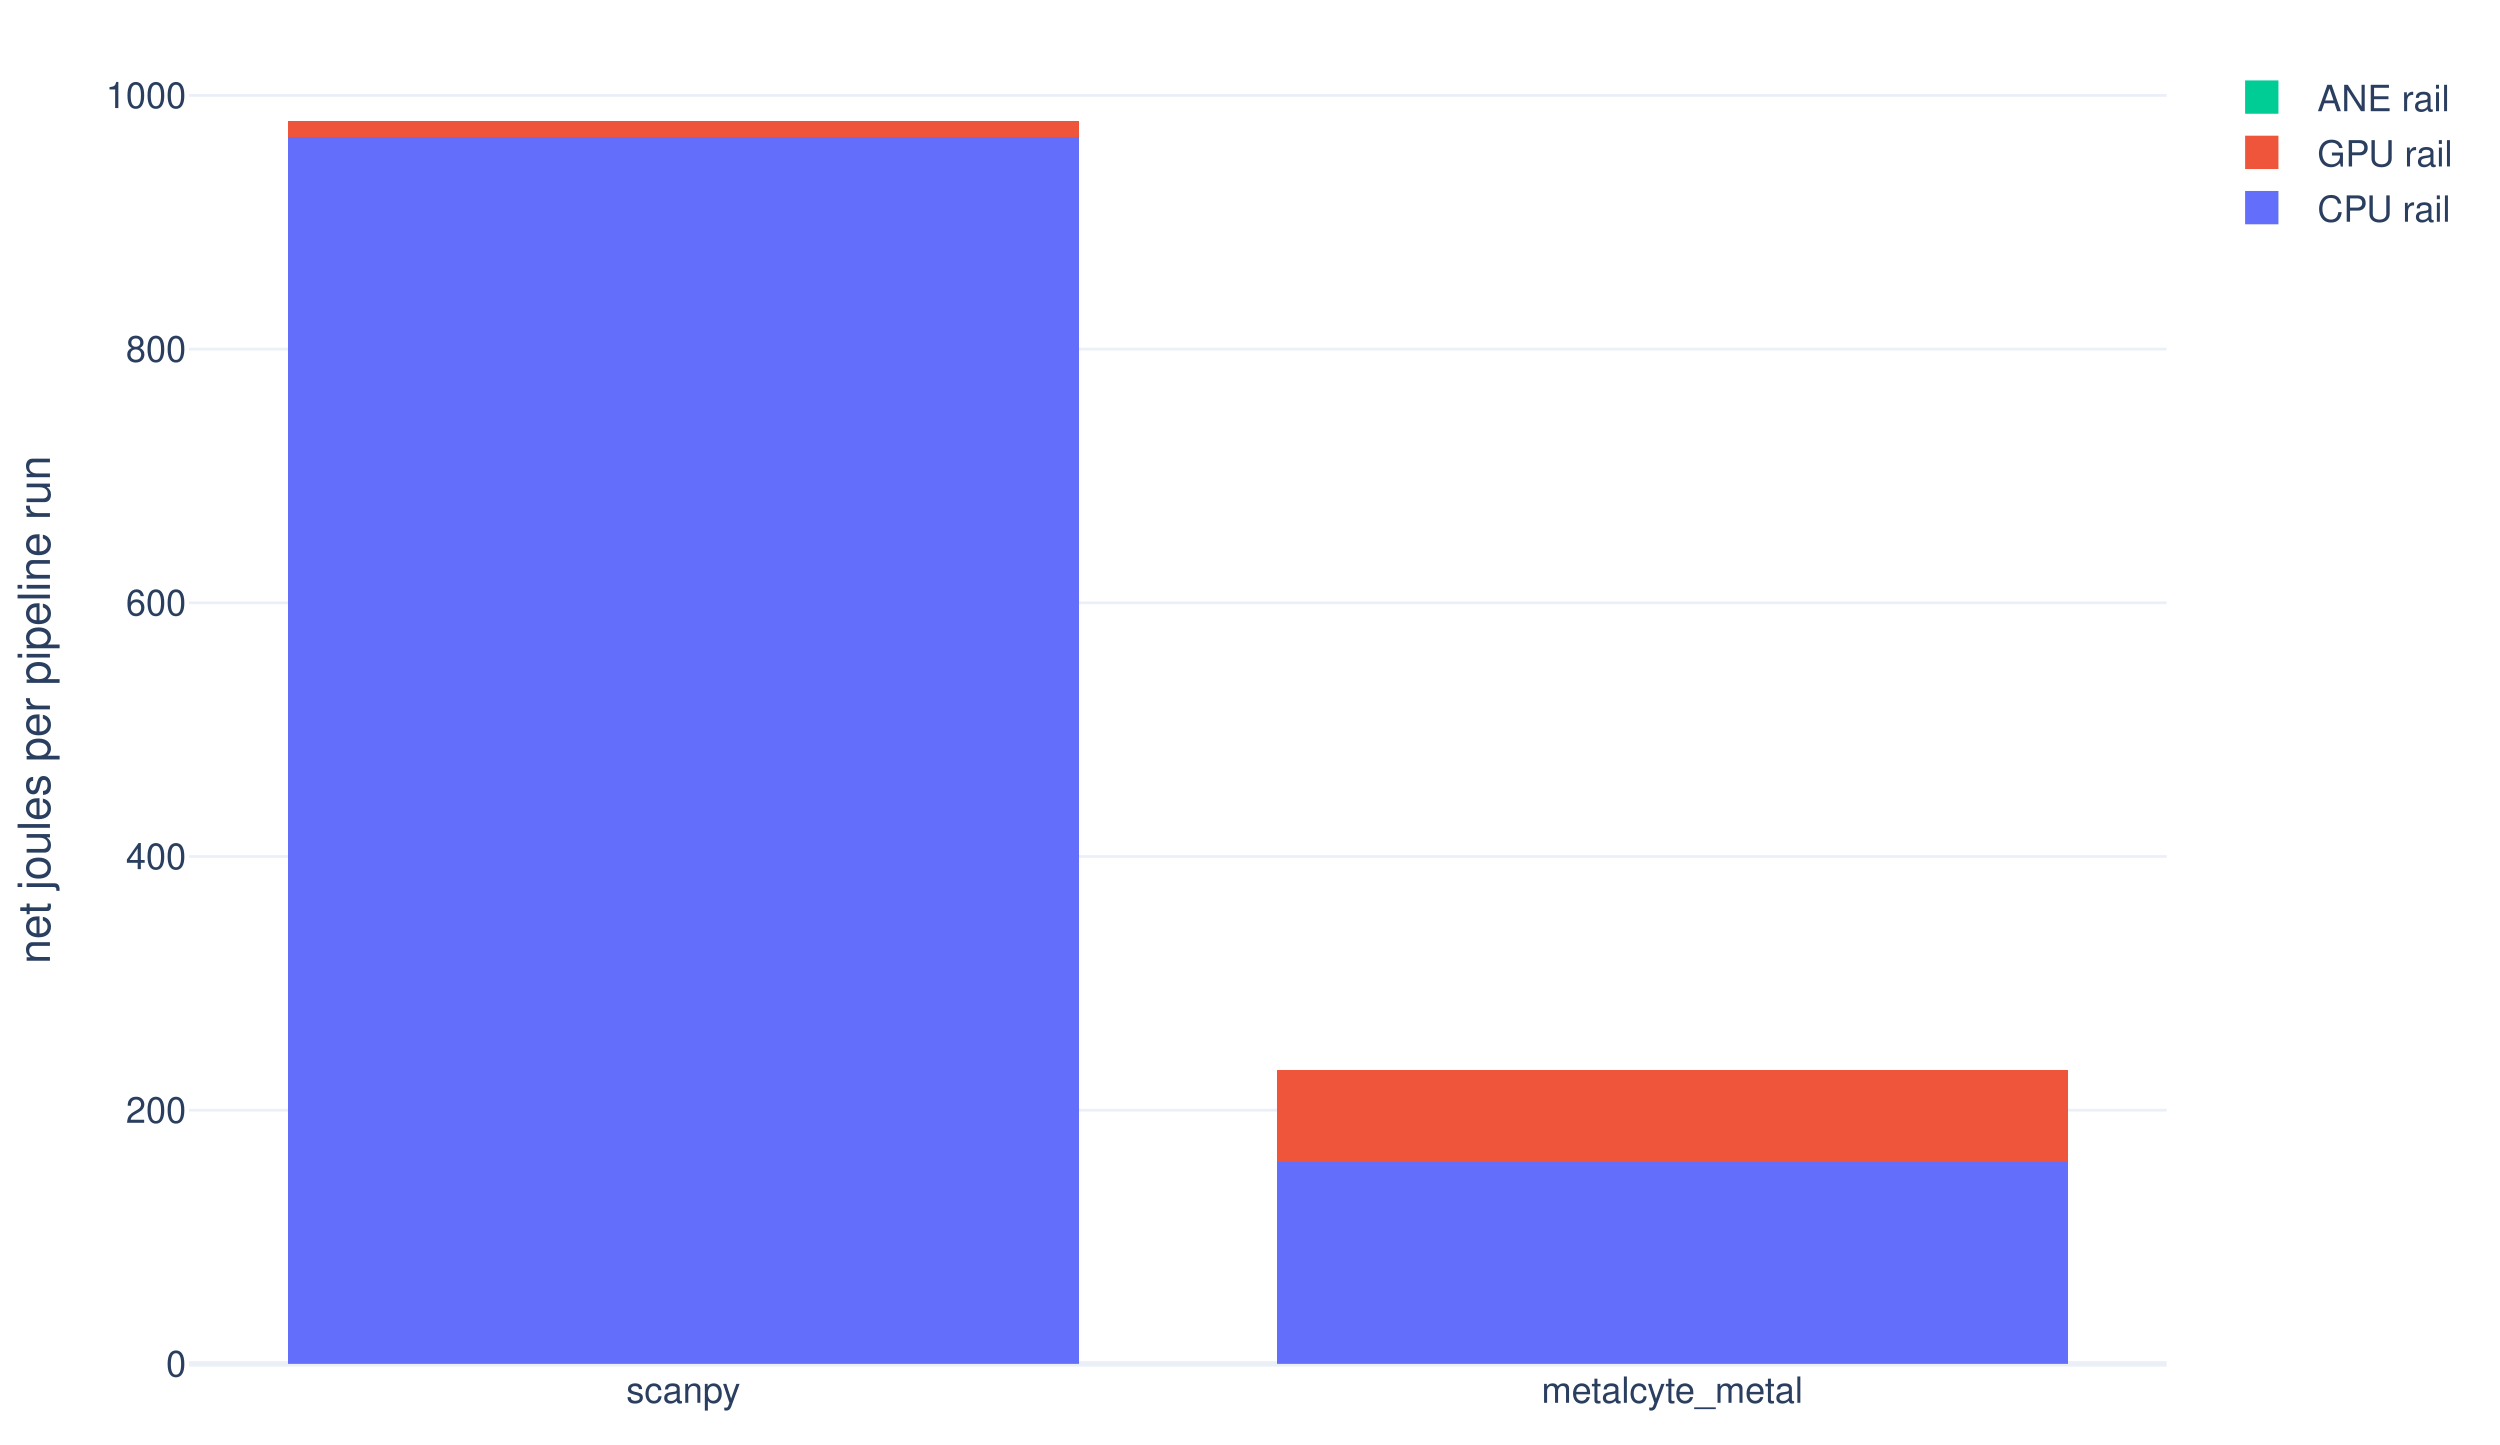
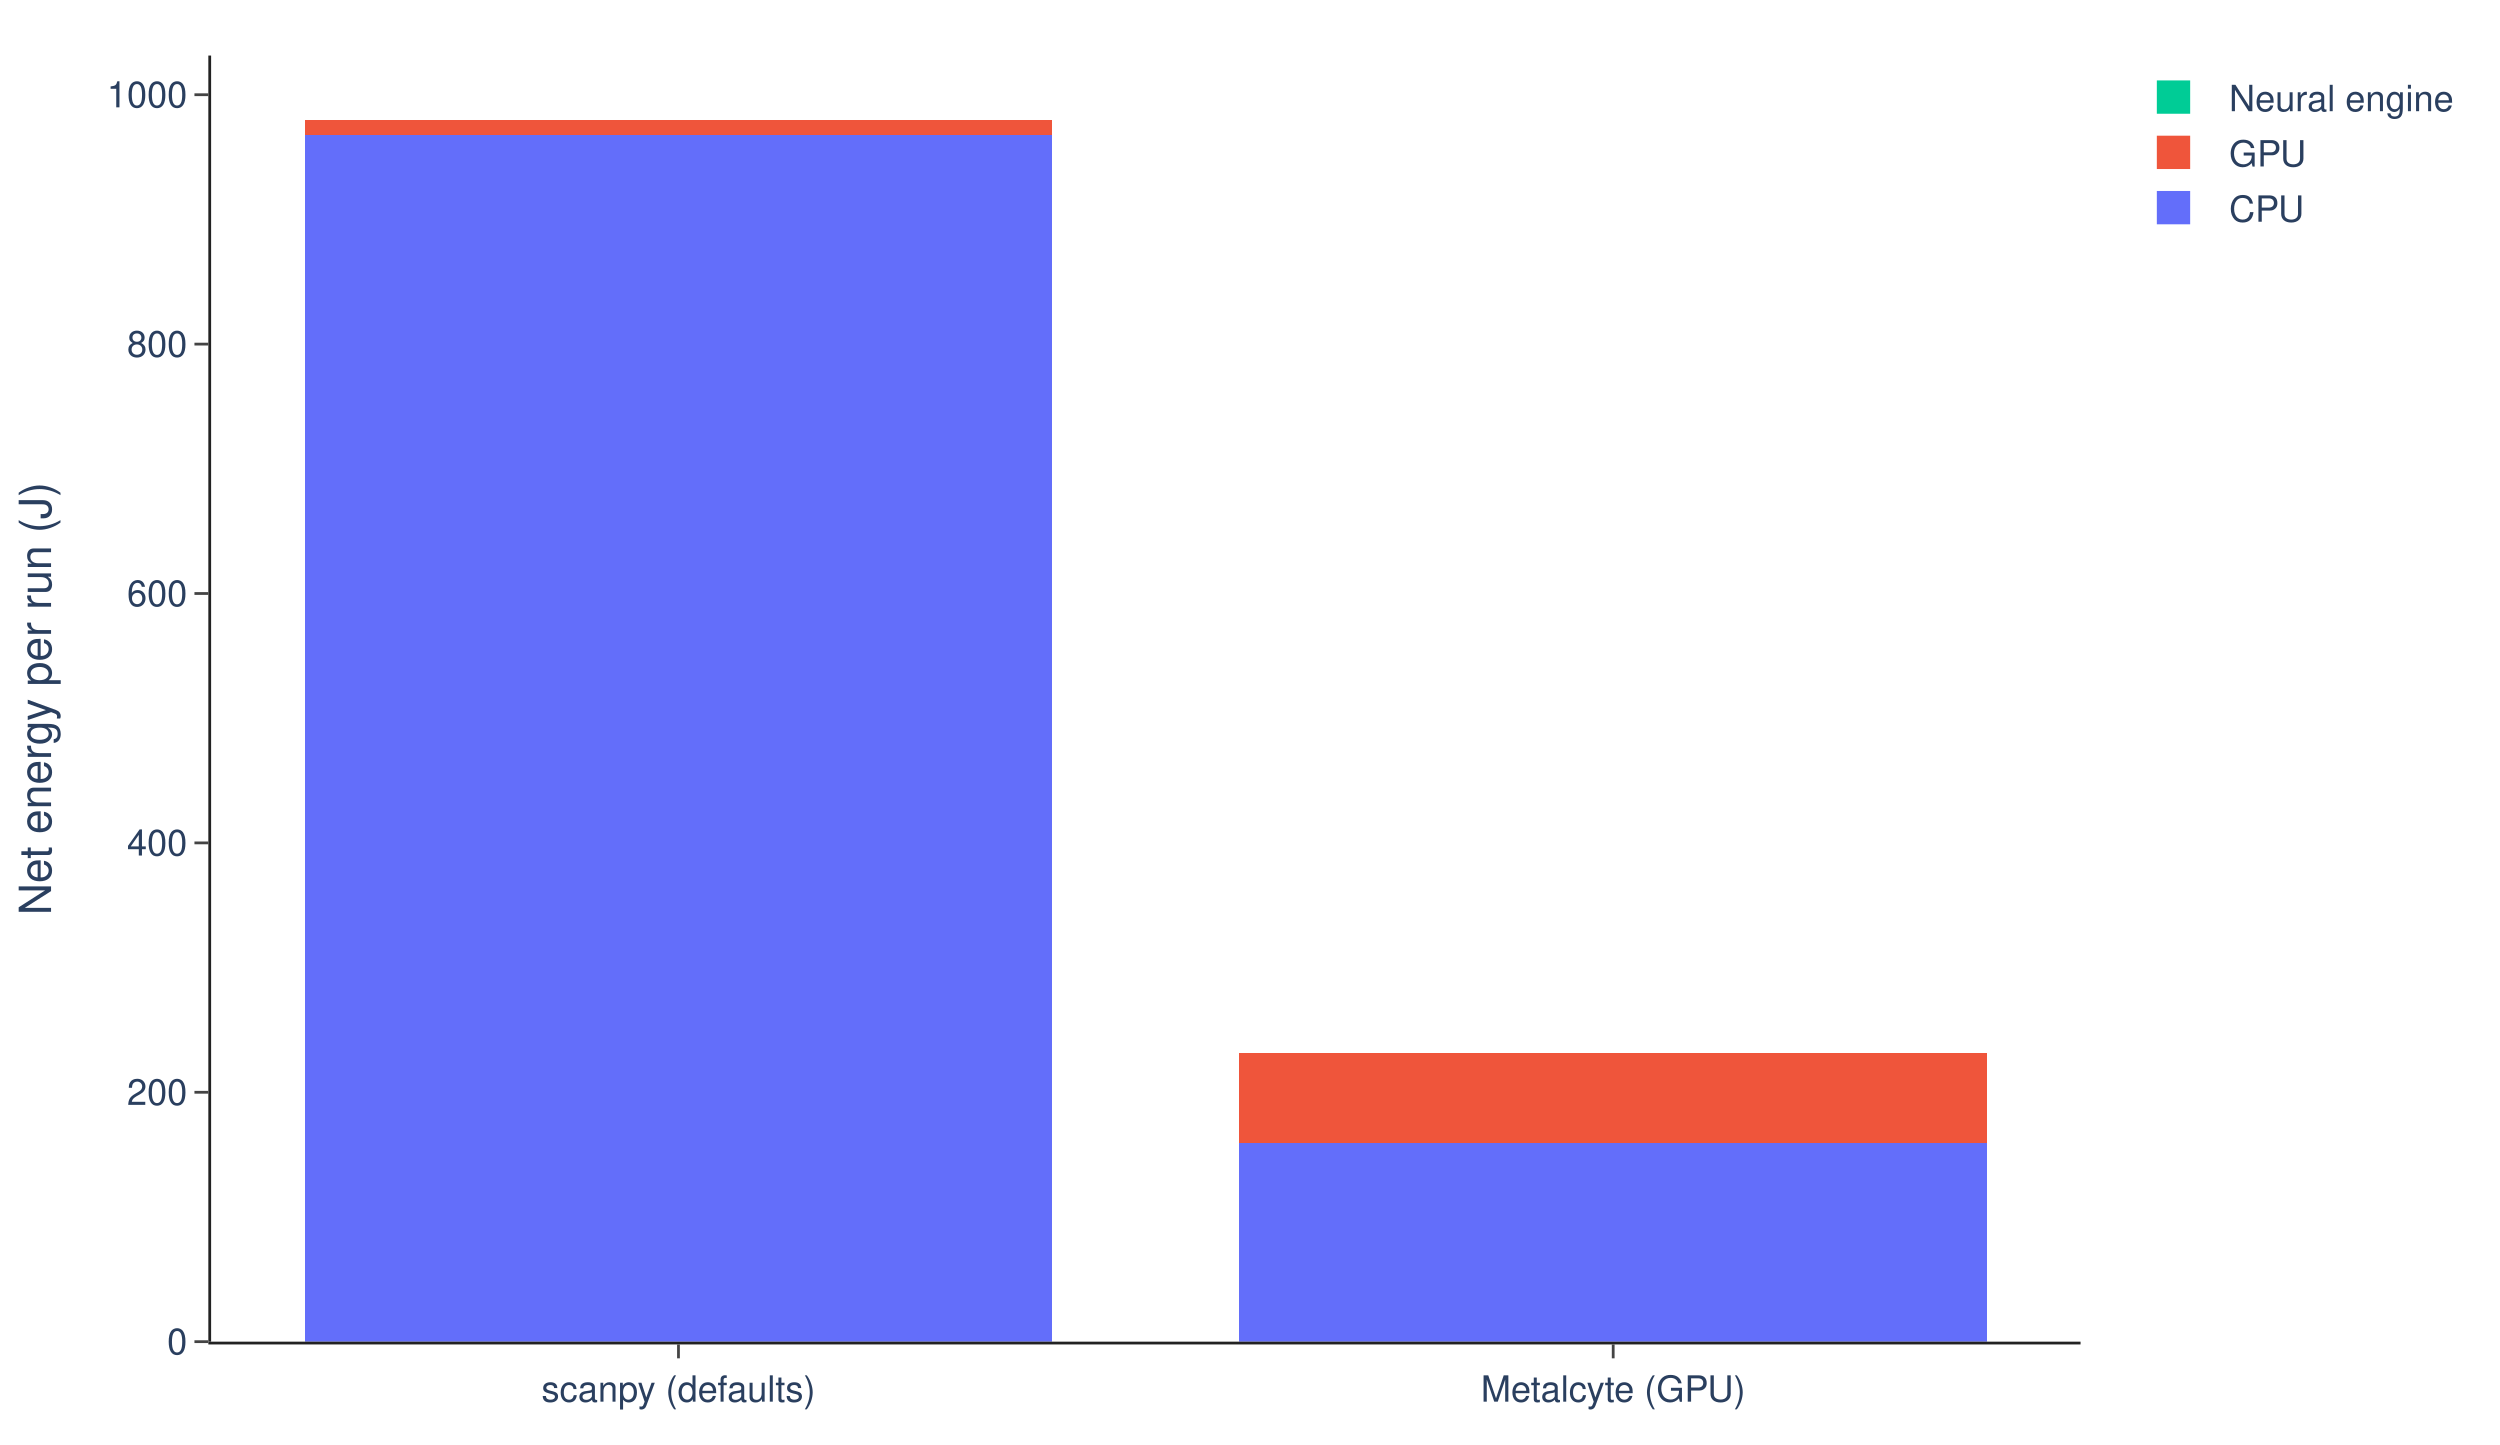
<svg xmlns="http://www.w3.org/2000/svg" class="main-svg" width="900" height="520" style="" viewBox="0 0 900 520">
  <rect x="0" y="0" width="900" height="520" style="fill: rgb(255, 255, 255); fill-opacity: 1;" />
-   <defs id="defs-1e8655">
+   <defs id="defs-1d0242">
    <g class="clips">
-       <clipPath id="clip1e8655xyplot" class="plotclip">
-         <rect width="712" height="471" />
-       </clipPath>
-       <clipPath class="axesclip" id="clip1e8655x">
-         <rect x="68" y="0" width="712" height="520" />
-       </clipPath>
-       <clipPath class="axesclip" id="clip1e8655y">
-         <rect x="0" y="20" width="900" height="471" />
-       </clipPath>
-       <clipPath class="axesclip" id="clip1e8655xy">
-         <rect x="68" y="20" width="712" height="471" />
+       <clipPath id="clip1d0242xyplot" class="plotclip">
+         <rect width="673" height="463" />
+       </clipPath>
+       <clipPath class="axesclip" id="clip1d0242x">
+         <rect x="76" y="0" width="673" height="520" />
+       </clipPath>
+       <clipPath class="axesclip" id="clip1d0242y">
+         <rect x="0" y="20" width="900" height="463" />
+       </clipPath>
+       <clipPath class="axesclip" id="clip1d0242xy">
+         <rect x="76" y="20" width="673" height="463" />
      </clipPath>
    </g>
    <g class="gradients" />
    <g class="patterns" />
  </defs>
  <g class="bglayer" />
  <g class="layer-below">
    <g class="imagelayer" />
    <g class="shapelayer" />
  </g>
  <g class="cartesianlayer">
    <g class="subplot xy">
      <g class="layer-subplot">
        <g class="shapelayer" />
        <g class="imagelayer" />
      </g>
      <g class="minor-gridlayer">
        <g class="x" />
        <g class="y" />
      </g>
      <g class="gridlayer">
        <g class="x" />
-         <g class="y">
-           <path class="ygrid crisp" transform="translate(0,399.67)" d="M68,0h712" style="stroke: rgb(235, 240, 248); stroke-opacity: 1; stroke-width: 1px;" />
-           <path class="ygrid crisp" transform="translate(0,308.34)" d="M68,0h712" style="stroke: rgb(235, 240, 248); stroke-opacity: 1; stroke-width: 1px;" />
-           <path class="ygrid crisp" transform="translate(0,217.01)" d="M68,0h712" style="stroke: rgb(235, 240, 248); stroke-opacity: 1; stroke-width: 1px;" />
-           <path class="ygrid crisp" transform="translate(0,125.68)" d="M68,0h712" style="stroke: rgb(235, 240, 248); stroke-opacity: 1; stroke-width: 1px;" />
-           <path class="ygrid crisp" transform="translate(0,34.35)" d="M68,0h712" style="stroke: rgb(235, 240, 248); stroke-opacity: 1; stroke-width: 1px;" />
-         </g>
-       </g>
-       <g class="zerolinelayer">
-         <path class="yzl zl crisp" transform="translate(0,491)" d="M68,0h712" style="stroke: rgb(235, 240, 248); stroke-opacity: 1; stroke-width: 2px;" />
-       </g>
+         <g class="y" />
+       </g>
+       <g class="zerolinelayer" />
      <g class="layer-between">
        <g class="shapelayer" />
        <g class="imagelayer" />
      </g>
      <path class="xlines-below" />
      <path class="ylines-below" />
      <g class="overlines-below" />
      <g class="xaxislayer-below" />
      <g class="yaxislayer-below" />
      <g class="overaxes-below" />
      <g class="overplot">
-         <g class="xy" transform="translate(68,20)" clip-path="url(#clip1e8655xyplot)">
+         <g class="xy" transform="translate(76,20)" clip-path="url(#clip1d0242xyplot)">
          <g class="barlayer mlayer">
            <g class="trace bars" shape-rendering="crispEdges" style="opacity: 1;">
              <g class="points">
                <g class="point">
-                   <path d="M35.6,471V23.55H320.4V471Z" style="vector-effect: none; opacity: 1; stroke-width: 0px; fill: rgb(99, 110, 250); fill-opacity: 1;" />
-                 </g>
-                 <g class="point">
-                   <path d="M391.6,471V398.29H676.4V471Z" style="vector-effect: none; opacity: 1; stroke-width: 0px; fill: rgb(99, 110, 250); fill-opacity: 1;" />
+                   <path d="M33.65,463V23.15H302.85V463Z" style="vector-effect: none; opacity: 1; stroke-width: 0px; fill: rgb(99, 110, 250); fill-opacity: 1;" />
+                 </g>
+                 <g class="point">
+                   <path d="M370.15,463V391.53H639.35V463Z" style="vector-effect: none; opacity: 1; stroke-width: 0px; fill: rgb(99, 110, 250); fill-opacity: 1;" />
                </g>
              </g>
            </g>
            <g class="trace bars" shape-rendering="crispEdges" style="opacity: 1;">
              <g class="points">
                <g class="point">
-                   <path d="M35.6,23.55V29.24H320.4V23.55Z" style="vector-effect: none; opacity: 1; stroke-width: 0px; fill: rgb(239, 85, 59); fill-opacity: 1;" />
-                 </g>
-                 <g class="point">
-                   <path d="M391.6,398.29V365.22H676.4V398.29Z" style="vector-effect: none; opacity: 1; stroke-width: 0px; fill: rgb(239, 85, 59); fill-opacity: 1;" />
+                   <path d="M33.65,23.15V28.74H302.85V23.15Z" style="vector-effect: none; opacity: 1; stroke-width: 0px; fill: rgb(239, 85, 59); fill-opacity: 1;" />
+                 </g>
+                 <g class="point">
+                   <path d="M370.15,391.53V359.01H639.35V391.53Z" style="vector-effect: none; opacity: 1; stroke-width: 0px; fill: rgb(239, 85, 59); fill-opacity: 1;" />
                </g>
              </g>
            </g>
            <g class="trace bars" shape-rendering="crispEdges" style="opacity: 1;">
              <g class="points">
                <g class="point">
                  <path d="M0,0Z" style="vector-effect: none; opacity: 1; stroke-width: 0px; fill: rgb(0, 204, 150); fill-opacity: 1;" />
                </g>
                <g class="point">
                  <path d="M0,0Z" style="vector-effect: none; opacity: 1; stroke-width: 0px; fill: rgb(0, 204, 150); fill-opacity: 1;" />
                </g>
              </g>
            </g>
          </g>
        </g>
      </g>
      <g class="zerolinelayer-above" />
-       <path class="xlines-above crisp" d="M0,0" style="fill: none;" />
-       <path class="ylines-above crisp" d="M0,0" style="fill: none;" />
+       <path class="xlines-above crisp" d="M75,483.5H749" style="fill: none; stroke-width: 1px; stroke: rgb(34, 34, 34); stroke-opacity: 1;" />
+       <path class="ylines-above crisp" d="M75.5,20V483" style="fill: none; stroke-width: 1px; stroke: rgb(34, 34, 34); stroke-opacity: 1;" />
      <g class="overlines-above" />
      <g class="xaxislayer-above">
+         <path class="xtick ticks crisp" d="M0,484v5" transform="translate(244.25,0)" style="stroke: rgb(68, 68, 68); stroke-opacity: 1; stroke-width: 1px;" />
+         <path class="xtick ticks crisp" d="M0,484v5" transform="translate(580.75,0)" style="stroke: rgb(68, 68, 68); stroke-opacity: 1; stroke-width: 1px;" />
        <g class="xtick">
-           <text text-anchor="middle" x="0" y="505" transform="translate(246,0)" style="font-family: 'Helvetica Neue', Helvetica, Arial, sans-serif; font-size: 13px; fill: rgb(42, 63, 95); fill-opacity: 1; white-space: pre;">scanpy</text>
+           <text text-anchor="middle" x="0" y="504.6" transform="translate(244.25,0)" style="font-family: 'Helvetica Neue', Helvetica, Arial, sans-serif; font-size: 13px; fill: rgb(42, 63, 95); fill-opacity: 1; white-space: pre;">scanpy (defaults)</text>
        </g>
        <g class="xtick">
-           <text text-anchor="middle" x="0" y="505" transform="translate(602,0)" style="font-family: 'Helvetica Neue', Helvetica, Arial, sans-serif; font-size: 13px; fill: rgb(42, 63, 95); fill-opacity: 1; white-space: pre;">metalcyte_metal</text>
+           <text text-anchor="middle" x="0" y="504.6" transform="translate(580.75,0)" style="font-family: 'Helvetica Neue', Helvetica, Arial, sans-serif; font-size: 13px; fill: rgb(42, 63, 95); fill-opacity: 1; white-space: pre;">Metalcyte (GPU)</text>
        </g>
      </g>
      <g class="yaxislayer-above">
-         <g class="ytick">
-           <text text-anchor="end" x="67" y="4.55" transform="translate(0,491)" style="font-family: 'Helvetica Neue', Helvetica, Arial, sans-serif; font-size: 13px; fill: rgb(42, 63, 95); fill-opacity: 1; white-space: pre;">0</text>
-         </g>
-         <g class="ytick">
-           <text text-anchor="end" x="67" y="4.55" style="font-family: 'Helvetica Neue', Helvetica, Arial, sans-serif; font-size: 13px; fill: rgb(42, 63, 95); fill-opacity: 1; white-space: pre;" transform="translate(0,399.67)">200</text>
-         </g>
-         <g class="ytick">
-           <text text-anchor="end" x="67" y="4.55" style="font-family: 'Helvetica Neue', Helvetica, Arial, sans-serif; font-size: 13px; fill: rgb(42, 63, 95); fill-opacity: 1; white-space: pre;" transform="translate(0,308.34)">400</text>
-         </g>
-         <g class="ytick">
-           <text text-anchor="end" x="67" y="4.55" style="font-family: 'Helvetica Neue', Helvetica, Arial, sans-serif; font-size: 13px; fill: rgb(42, 63, 95); fill-opacity: 1; white-space: pre;" transform="translate(0,217.01)">600</text>
-         </g>
-         <g class="ytick">
-           <text text-anchor="end" x="67" y="4.55" style="font-family: 'Helvetica Neue', Helvetica, Arial, sans-serif; font-size: 13px; fill: rgb(42, 63, 95); fill-opacity: 1; white-space: pre;" transform="translate(0,125.68)">800</text>
-         </g>
-         <g class="ytick">
-           <text text-anchor="end" x="67" y="4.55" style="font-family: 'Helvetica Neue', Helvetica, Arial, sans-serif; font-size: 13px; fill: rgb(42, 63, 95); fill-opacity: 1; white-space: pre;" transform="translate(0,34.35)">1000</text>
+         <path class="ytick ticks crisp" d="M75,0h-5" transform="translate(0,483)" style="stroke: rgb(68, 68, 68); stroke-opacity: 1; stroke-width: 1px;" />
+         <path class="ytick ticks crisp" d="M75,0h-5" transform="translate(0,393.22)" style="stroke: rgb(68, 68, 68); stroke-opacity: 1; stroke-width: 1px;" />
+         <path class="ytick ticks crisp" d="M75,0h-5" transform="translate(0,303.44)" style="stroke: rgb(68, 68, 68); stroke-opacity: 1; stroke-width: 1px;" />
+         <path class="ytick ticks crisp" d="M75,0h-5" transform="translate(0,213.66)" style="stroke: rgb(68, 68, 68); stroke-opacity: 1; stroke-width: 1px;" />
+         <path class="ytick ticks crisp" d="M75,0h-5" transform="translate(0,123.88)" style="stroke: rgb(68, 68, 68); stroke-opacity: 1; stroke-width: 1px;" />
+         <path class="ytick ticks crisp" d="M75,0h-5" transform="translate(0,34.1)" style="stroke: rgb(68, 68, 68); stroke-opacity: 1; stroke-width: 1px;" />
+         <g class="ytick">
+           <text text-anchor="end" x="67.4" y="4.55" transform="translate(0,483)" style="font-family: 'Helvetica Neue', Helvetica, Arial, sans-serif; font-size: 13px; fill: rgb(42, 63, 95); fill-opacity: 1; white-space: pre;">0</text>
+         </g>
+         <g class="ytick">
+           <text text-anchor="end" x="67.4" y="4.55" style="font-family: 'Helvetica Neue', Helvetica, Arial, sans-serif; font-size: 13px; fill: rgb(42, 63, 95); fill-opacity: 1; white-space: pre;" transform="translate(0,393.22)">200</text>
+         </g>
+         <g class="ytick">
+           <text text-anchor="end" x="67.4" y="4.55" style="font-family: 'Helvetica Neue', Helvetica, Arial, sans-serif; font-size: 13px; fill: rgb(42, 63, 95); fill-opacity: 1; white-space: pre;" transform="translate(0,303.44)">400</text>
+         </g>
+         <g class="ytick">
+           <text text-anchor="end" x="67.4" y="4.55" style="font-family: 'Helvetica Neue', Helvetica, Arial, sans-serif; font-size: 13px; fill: rgb(42, 63, 95); fill-opacity: 1; white-space: pre;" transform="translate(0,213.66)">600</text>
+         </g>
+         <g class="ytick">
+           <text text-anchor="end" x="67.4" y="4.55" style="font-family: 'Helvetica Neue', Helvetica, Arial, sans-serif; font-size: 13px; fill: rgb(42, 63, 95); fill-opacity: 1; white-space: pre;" transform="translate(0,123.88)">800</text>
+         </g>
+         <g class="ytick">
+           <text text-anchor="end" x="67.4" y="4.55" style="font-family: 'Helvetica Neue', Helvetica, Arial, sans-serif; font-size: 13px; fill: rgb(42, 63, 95); fill-opacity: 1; white-space: pre;" transform="translate(0,34.1)">1000</text>
        </g>
      </g>
      <g class="overaxes-above" />
    </g>
  </g>
  <g class="polarlayer" />
  <g class="smithlayer" />
  <g class="ternarylayer" />
  <g class="geolayer" />
  <g class="funnelarealayer" />
  <g class="pielayer" />
  <g class="iciclelayer" />
  <g class="treemaplayer" />
  <g class="sunburstlayer" />
  <g class="glimages" />
-   <defs id="topdefs-1e8655">
+   <defs id="topdefs-1d0242">
    <g class="clips" />
-     <clipPath id="legend1e8655">
-       <rect width="94" height="70" x="0" y="0" />
+     <clipPath id="legend1d0242">
+       <rect width="126" height="70" x="0" y="0" />
    </clipPath>
  </defs>
  <g class="layer-above">
    <g class="imagelayer" />
    <g class="shapelayer" />
  </g>
  <g class="infolayer">
-     <g class="legend" pointer-events="all" transform="translate(794.24,20)">
-       <rect class="bg" shape-rendering="crispEdges" style="stroke: rgb(68, 68, 68); stroke-opacity: 1; fill: rgb(255, 255, 255); fill-opacity: 1; stroke-width: 0px;" width="94" height="70" x="0" y="0" />
-       <g class="scrollbox" transform="" clip-path="url(#legend1e8655)">
+     <g class="legend" pointer-events="all" transform="translate(762.46,20)">
+       <rect class="bg" shape-rendering="crispEdges" style="stroke: rgb(68, 68, 68); stroke-opacity: 1; fill: rgb(255, 255, 255); fill-opacity: 1; stroke-width: 0px;" width="126" height="70" x="0" y="0" />
+       <g class="scrollbox" transform="" clip-path="url(#legend1d0242)">
        <g class="groups">
          <g class="traces" transform="translate(0,14.95)" style="opacity: 1;">
-             <text class="legendtext" text-anchor="start" x="40" y="5.07" style="font-family: 'Helvetica Neue', Helvetica, Arial, sans-serif; font-size: 13px; fill: rgb(42, 63, 95); fill-opacity: 1; white-space: pre;">ANE rail</text>
+             <text class="legendtext" text-anchor="start" x="40" y="5.07" style="font-family: 'Helvetica Neue', Helvetica, Arial, sans-serif; font-size: 13px; fill: rgb(42, 63, 95); fill-opacity: 1; white-space: pre;">Neural engine</text>
            <g class="layers" style="opacity: 1;">
              <g class="legendfill" />
              <g class="legendlines" />
              <g class="legendsymbols">
                <g class="legendpoints">
                  <path class="legendundefined" d="M6,6H-6V-6H6Z" transform="translate(20,0)" style="stroke-width: 0px; fill: rgb(0, 204, 150); fill-opacity: 1;" />
                </g>
              </g>
            </g>
-             <rect class="legendtoggle" x="0" y="-9.95" width="88.375" height="19.9" style="fill: rgb(0, 0, 0); fill-opacity: 0;" />
+             <rect class="legendtoggle" x="0" y="-9.95" width="120.172" height="19.9" style="fill: rgb(0, 0, 0); fill-opacity: 0;" />
          </g>
          <g class="traces" transform="translate(0,34.85)" style="opacity: 1;">
-             <text class="legendtext" text-anchor="start" x="40" y="5.07" style="font-family: 'Helvetica Neue', Helvetica, Arial, sans-serif; font-size: 13px; fill: rgb(42, 63, 95); fill-opacity: 1; white-space: pre;">GPU rail</text>
+             <text class="legendtext" text-anchor="start" x="40" y="5.07" style="font-family: 'Helvetica Neue', Helvetica, Arial, sans-serif; font-size: 13px; fill: rgb(42, 63, 95); fill-opacity: 1; white-space: pre;">GPU</text>
            <g class="layers" style="opacity: 1;">
              <g class="legendfill" />
              <g class="legendlines" />
              <g class="legendsymbols">
                <g class="legendpoints">
                  <path class="legendundefined" d="M6,6H-6V-6H6Z" transform="translate(20,0)" style="stroke-width: 0px; fill: rgb(239, 85, 59); fill-opacity: 1;" />
                </g>
              </g>
            </g>
-             <rect class="legendtoggle" x="0" y="-9.95" width="88.375" height="19.9" style="fill: rgb(0, 0, 0); fill-opacity: 0;" />
+             <rect class="legendtoggle" x="0" y="-9.95" width="120.172" height="19.9" style="fill: rgb(0, 0, 0); fill-opacity: 0;" />
          </g>
          <g class="traces" transform="translate(0,54.75)" style="opacity: 1;">
-             <text class="legendtext" text-anchor="start" x="40" y="5.07" style="font-family: 'Helvetica Neue', Helvetica, Arial, sans-serif; font-size: 13px; fill: rgb(42, 63, 95); fill-opacity: 1; white-space: pre;">CPU rail</text>
+             <text class="legendtext" text-anchor="start" x="40" y="5.07" style="font-family: 'Helvetica Neue', Helvetica, Arial, sans-serif; font-size: 13px; fill: rgb(42, 63, 95); fill-opacity: 1; white-space: pre;">CPU</text>
            <g class="layers" style="opacity: 1;">
              <g class="legendfill" />
              <g class="legendlines" />
              <g class="legendsymbols">
                <g class="legendpoints">
                  <path class="legendundefined" d="M6,6H-6V-6H6Z" transform="translate(20,0)" style="stroke-width: 0px; fill: rgb(99, 110, 250); fill-opacity: 1;" />
                </g>
              </g>
            </g>
-             <rect class="legendtoggle" x="0" y="-9.95" width="88.375" height="19.9" style="fill: rgb(0, 0, 0); fill-opacity: 0;" />
+             <rect class="legendtoggle" x="0" y="-9.95" width="120.172" height="19.9" style="fill: rgb(0, 0, 0); fill-opacity: 0;" />
          </g>
        </g>
      </g>
      <rect class="scrollbar" rx="20" ry="3" width="0" height="0" style="fill: rgb(128, 139, 164); fill-opacity: 1;" x="0" y="0" />
    </g>
    <g class="g-gtitle" />
    <g class="g-xtitle" />
    <g class="g-ytitle">
-       <text class="ytitle" transform="rotate(-90,17.97812,255.5)" x="17.978" y="255.5" text-anchor="middle" style="opacity: 1; font-family: 'Helvetica Neue', Helvetica, Arial, sans-serif; font-size: 16px; fill: rgb(42, 63, 95); fill-opacity: 1; white-space: pre;">net joules per pipeline run</text>
+       <text class="ytitle" transform="rotate(-90,18.37852,251.5)" x="18.379" y="251.5" text-anchor="middle" style="opacity: 1; font-family: 'Helvetica Neue', Helvetica, Arial, sans-serif; font-size: 16px; fill: rgb(42, 63, 95); fill-opacity: 1; white-space: pre;">Net energy per run (J)</text>
    </g>
  </g>
</svg>
